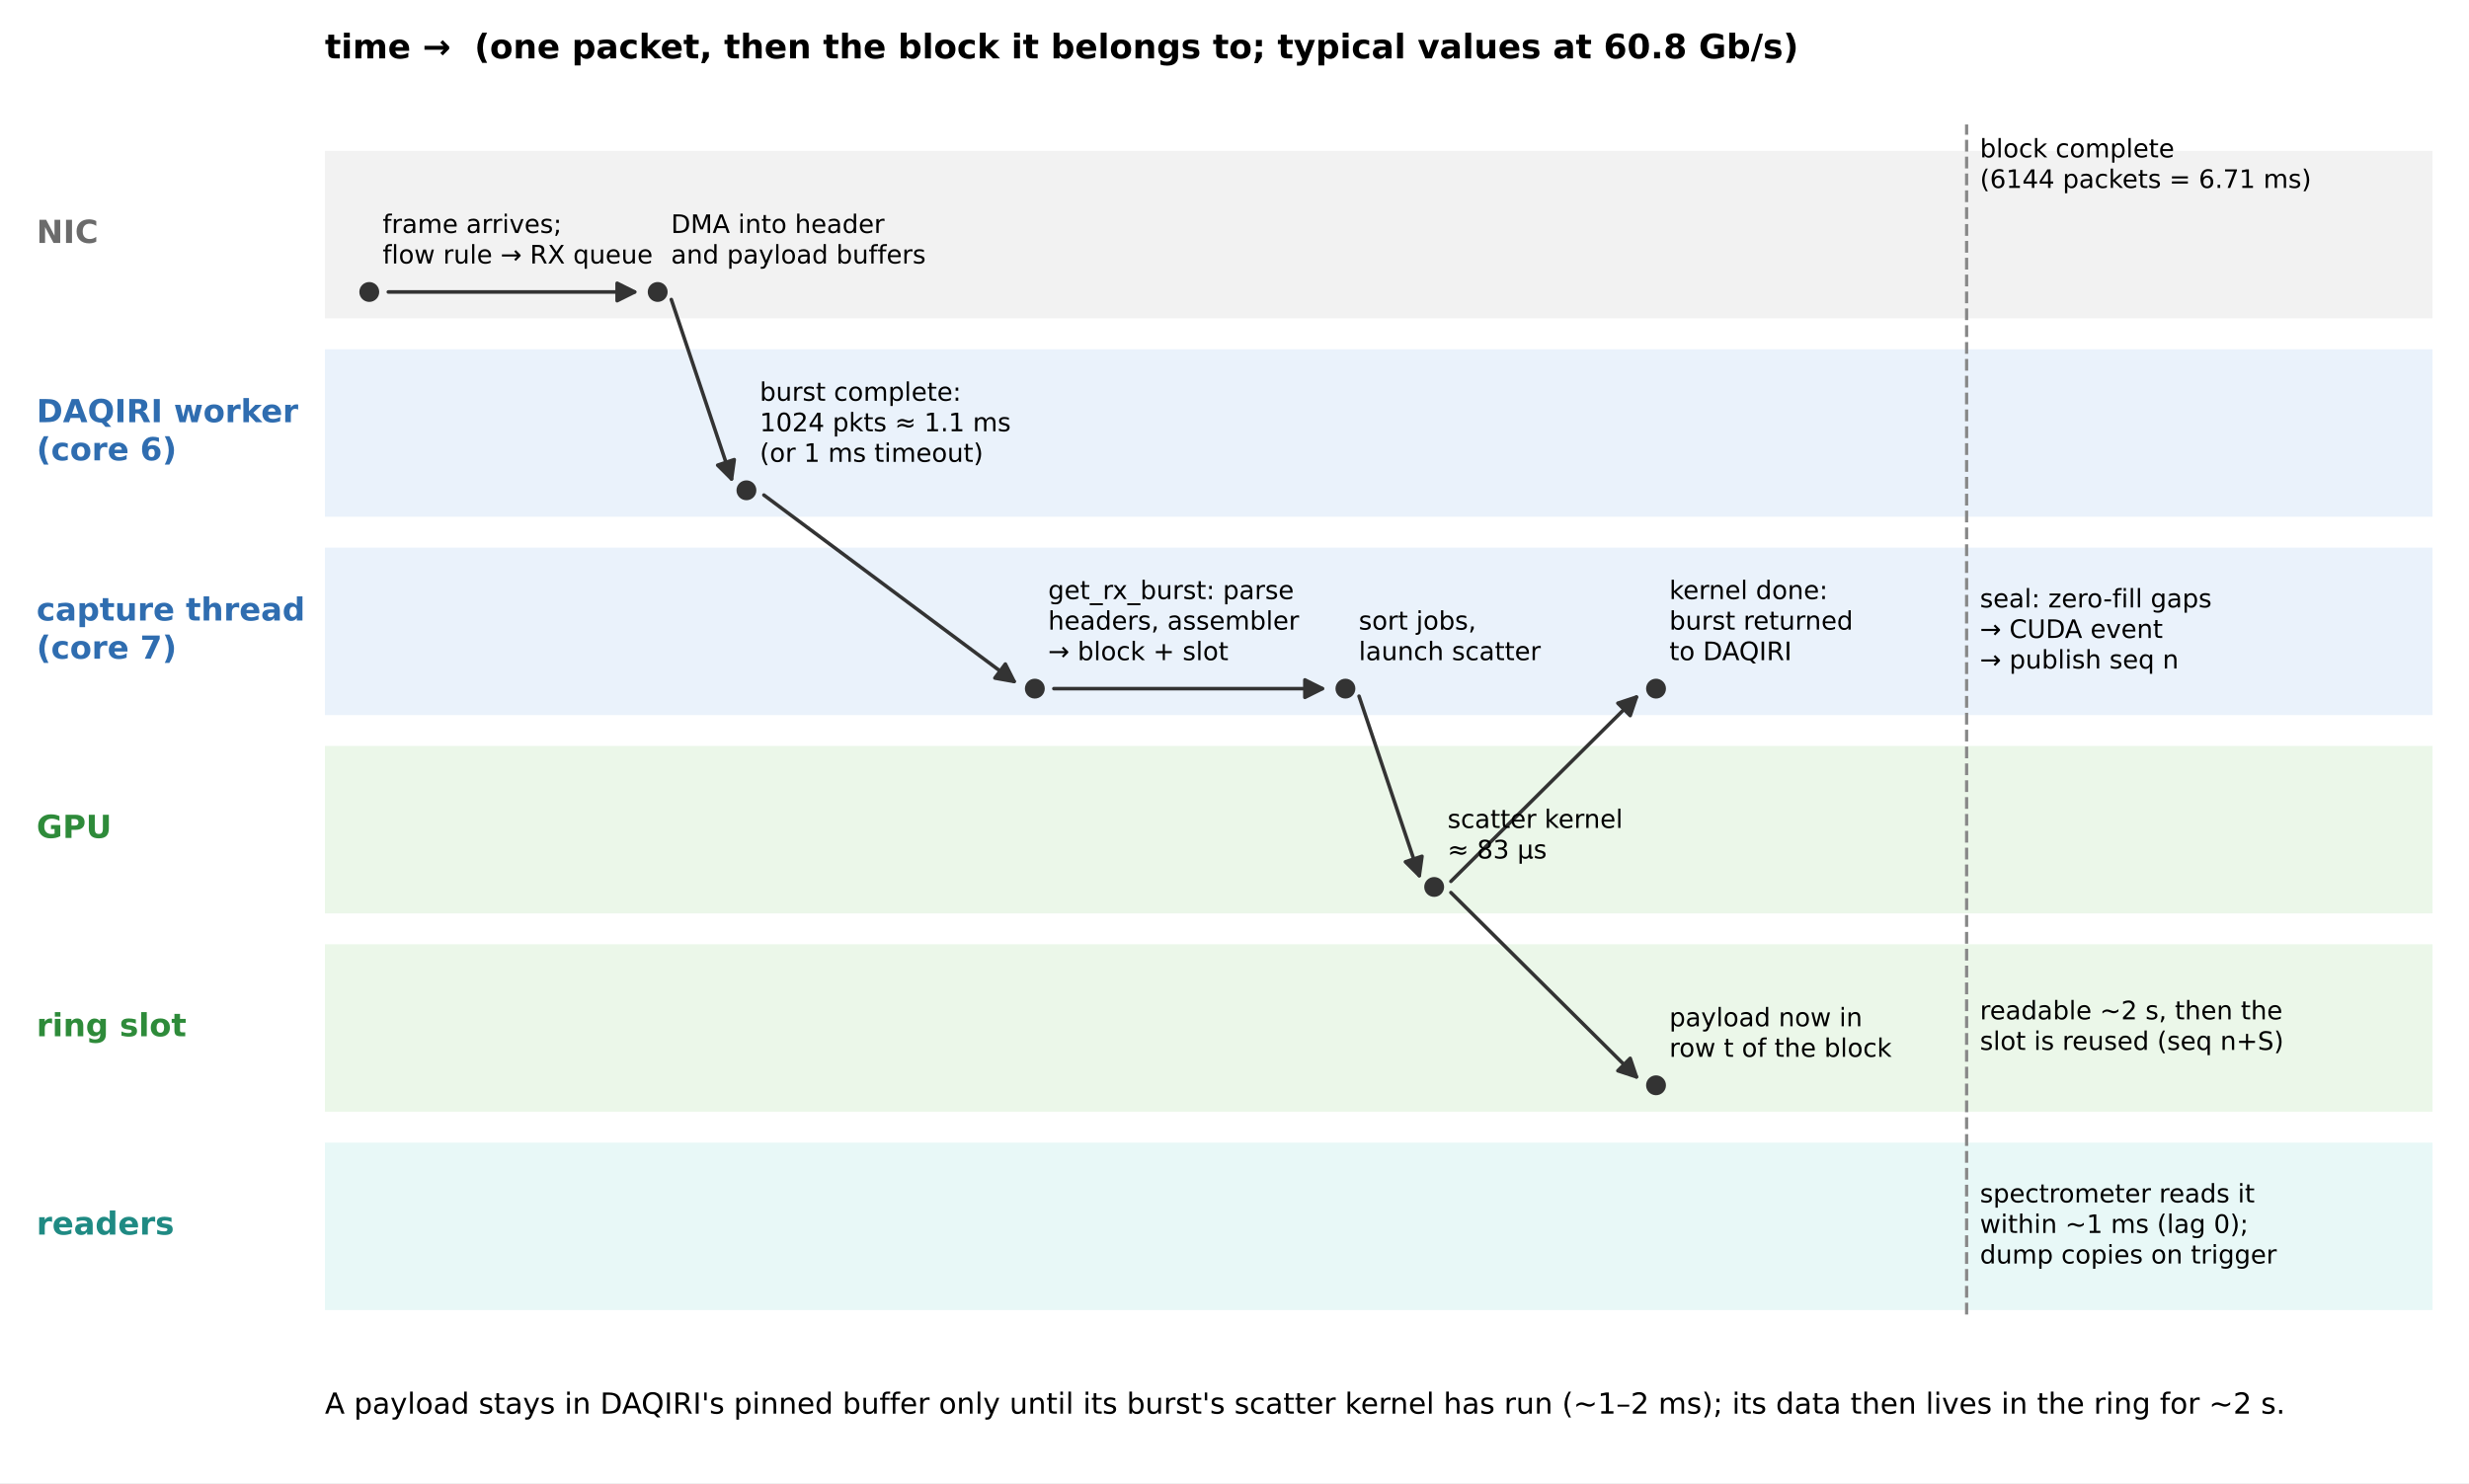
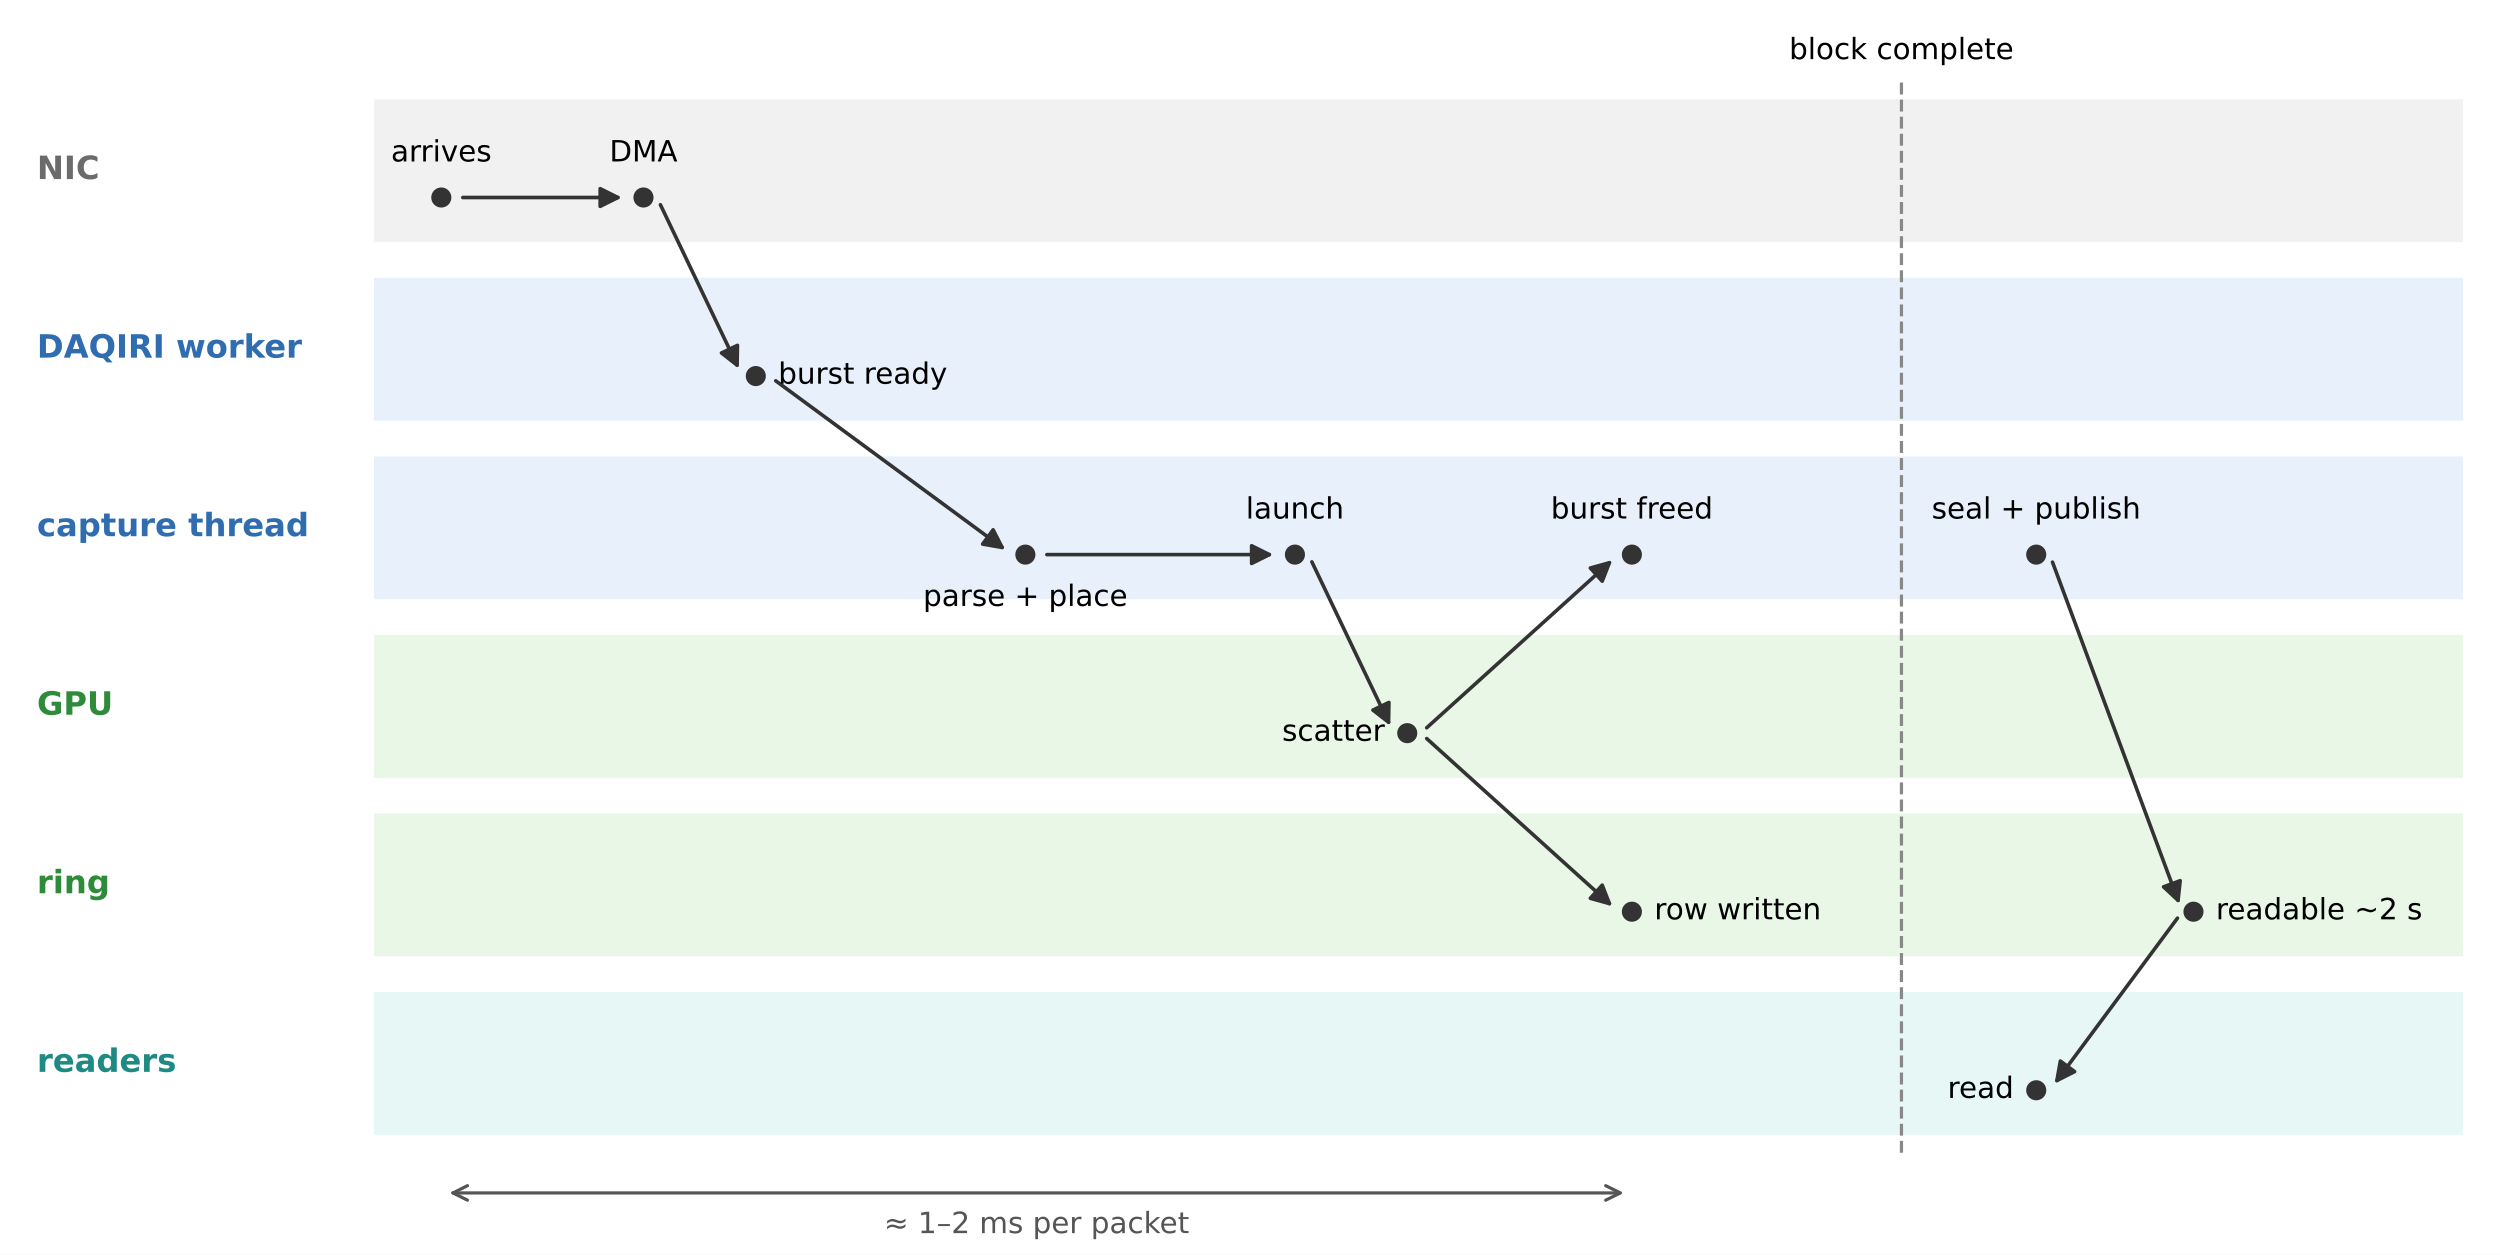
- <svg xmlns="http://www.w3.org/2000/svg" xmlns:xlink="http://www.w3.org/1999/xlink" xml:space="preserve" width="621pt" height="373.104pt" viewBox="0 0 621 373.104" version="1.1">
+ <svg xmlns="http://www.w3.org/2000/svg" xmlns:xlink="http://www.w3.org/1999/xlink" xml:space="preserve" width="621pt" height="311.656pt" viewBox="0 0 621 311.656" version="1.1">
  <defs>
    <style type="text/css">*{stroke-linejoin: round; stroke-linecap: butt}</style>
  </defs>
  <g id="figure_1">
    <g id="patch_1">
-       <path d="M 0 373.104  L 621 373.104  L 621 0  L 0 0  z " style="fill: #ffffff" />
+       <path d="M 0 311.656  L 621 311.656  L 621 0  L 0 0  z " style="fill: #ffffff" />
    </g>
    <g id="axes_1">
      <g id="patch_2">
-         <path d="M 81.72 80.107  L 611.82 80.107  L 611.82 37.973  L 81.72 37.973  z " clip-path="url(#p3d0b0a9926)" style="fill: #e6e6e6; opacity: 0.5" />
+         <path d="M 92.88 60.149  L 611.82 60.149  L 611.82 24.667  L 92.88 24.667  z " clip-path="url(#pefe780c2f2)" style="fill: #e6e6e6; opacity: 0.55" />
      </g>
      <g id="patch_3">
-         <path d="M 81.72 130.003  L 611.82 130.003  L 611.82 87.869  L 81.72 87.869  z " clip-path="url(#p3d0b0a9926)" style="fill: #d6e6f7; opacity: 0.5" />
+         <path d="M 92.88 104.501  L 611.82 104.501  L 611.82 69.019  L 92.88 69.019  z " clip-path="url(#pefe780c2f2)" style="fill: #d6e6f7; opacity: 0.55" />
      </g>
      <g id="patch_4">
-         <path d="M 81.72 179.899  L 611.82 179.899  L 611.82 137.765  L 81.72 137.765  z " clip-path="url(#p3d0b0a9926)" style="fill: #d6e6f7; opacity: 0.5" />
+         <path d="M 92.88 148.853  L 611.82 148.853  L 611.82 113.371  L 92.88 113.371  z " clip-path="url(#pefe780c2f2)" style="fill: #d6e6f7; opacity: 0.55" />
      </g>
      <g id="patch_5">
-         <path d="M 81.72 229.795  L 611.82 229.795  L 611.82 187.661  L 81.72 187.661  z " clip-path="url(#p3d0b0a9926)" style="fill: #d7f0d4; opacity: 0.5" />
+         <path d="M 92.88 193.205  L 611.82 193.205  L 611.82 157.723  L 92.88 157.723  z " clip-path="url(#pefe780c2f2)" style="fill: #d7f0d4; opacity: 0.55" />
      </g>
      <g id="patch_6">
-         <path d="M 81.72 279.691  L 611.82 279.691  L 611.82 237.557  L 81.72 237.557  z " clip-path="url(#p3d0b0a9926)" style="fill: #d7f0d4; opacity: 0.5" />
+         <path d="M 92.88 237.557  L 611.82 237.557  L 611.82 202.075  L 92.88 202.075  z " clip-path="url(#pefe780c2f2)" style="fill: #d7f0d4; opacity: 0.55" />
      </g>
      <g id="patch_7">
-         <path d="M 81.72 329.587  L 611.82 329.587  L 611.82 287.453  L 81.72 287.453  z " clip-path="url(#p3d0b0a9926)" style="fill: #d2f1ef; opacity: 0.5" />
+         <path d="M 92.88 281.909  L 611.82 281.909  L 611.82 246.427  L 92.88 246.427  z " clip-path="url(#pefe780c2f2)" style="fill: #d2f1ef; opacity: 0.55" />
      </g>
      <g id="patch_8">
-         <path d="M 97.669 73.454  Q 129.148 73.454 159.621 73.454  " clip-path="url(#p3d0b0a9926)" style="fill: none; stroke: #333333; stroke-width: 0.9; stroke-linecap: round" />
-         <path d="M 155.221 71.254  L 159.621 73.454  L 155.221 75.654  z " clip-path="url(#p3d0b0a9926)" style="fill: #333333; stroke: #333333; stroke-width: 0.9; stroke-linecap: round" />
+         <path d="M 114.968 49.061  Q 134.73 49.061 153.486 49.061  " clip-path="url(#pefe780c2f2)" style="fill: none; stroke: #333333; stroke-width: 0.9; stroke-linecap: round" />
+         <path d="M 149.086 46.861  L 153.486 49.061  L 149.086 51.261  z " clip-path="url(#pefe780c2f2)" style="fill: #333333; stroke: #333333; stroke-width: 0.9; stroke-linecap: round" />
      </g>
      <g id="patch_9">
-         <path d="M 168.847 75.352  Q 176.58 98.403 183.994 120.501  " clip-path="url(#p3d0b0a9926)" style="fill: none; stroke: #333333; stroke-width: 0.9; stroke-linecap: round" />
-         <path d="M 184.68 115.63  L 183.994 120.501  L 180.509 117.029  z " clip-path="url(#p3d0b0a9926)" style="fill: #333333; stroke: #333333; stroke-width: 0.9; stroke-linecap: round" />
+         <path d="M 164.051 50.866  Q 173.79 71.237 183.095 90.7  " clip-path="url(#pefe780c2f2)" style="fill: none; stroke: #333333; stroke-width: 0.9; stroke-linecap: round" />
+         <path d="M 183.182 85.782  L 183.095 90.7  L 179.212 87.679  z " clip-path="url(#pefe780c2f2)" style="fill: #333333; stroke: #333333; stroke-width: 0.9; stroke-linecap: round" />
      </g>
      <g id="patch_10">
-         <path d="M 192.134 124.546  Q 224.008 148.297 255.076 171.447  " clip-path="url(#p3d0b0a9926)" style="fill: none; stroke: #333333; stroke-width: 0.9; stroke-linecap: round" />
-         <path d="M 252.862 167.054  L 255.076 171.447  L 250.233 170.582  z " clip-path="url(#p3d0b0a9926)" style="fill: #333333; stroke: #333333; stroke-width: 0.9; stroke-linecap: round" />
+         <path d="M 192.695 94.596  Q 221.22 115.589 248.934 135.985  " clip-path="url(#pefe780c2f2)" style="fill: none; stroke: #333333; stroke-width: 0.9; stroke-linecap: round" />
+         <path d="M 246.694 131.605  L 248.934 135.985  L 244.086 135.149  z " clip-path="url(#pefe780c2f2)" style="fill: #333333; stroke: #333333; stroke-width: 0.9; stroke-linecap: round" />
      </g>
      <g id="patch_11">
-         <path d="M 265.067 173.246  Q 299.337 173.246 332.602 173.246  " clip-path="url(#p3d0b0a9926)" style="fill: none; stroke: #333333; stroke-width: 0.9; stroke-linecap: round" />
-         <path d="M 328.202 171.046  L 332.602 173.246  L 328.202 175.446  z " clip-path="url(#p3d0b0a9926)" style="fill: #333333; stroke: #333333; stroke-width: 0.9; stroke-linecap: round" />
+         <path d="M 260.045 137.765  Q 288.178 137.765 315.304 137.765  " clip-path="url(#pefe780c2f2)" style="fill: none; stroke: #333333; stroke-width: 0.9; stroke-linecap: round" />
+         <path d="M 310.904 135.565  L 315.304 137.765  L 310.904 139.965  z " clip-path="url(#pefe780c2f2)" style="fill: #333333; stroke: #333333; stroke-width: 0.9; stroke-linecap: round" />
      </g>
      <g id="patch_12">
-         <path d="M 341.827 175.144  Q 349.56 198.195 356.974 220.293  " clip-path="url(#p3d0b0a9926)" style="fill: none; stroke: #333333; stroke-width: 0.9; stroke-linecap: round" />
-         <path d="M 357.66 215.422  L 356.974 220.293  L 353.489 216.821  z " clip-path="url(#p3d0b0a9926)" style="fill: #333333; stroke: #333333; stroke-width: 0.9; stroke-linecap: round" />
+         <path d="M 325.871 139.57  Q 335.61 159.941 344.915 179.404  " clip-path="url(#pefe780c2f2)" style="fill: none; stroke: #333333; stroke-width: 0.9; stroke-linecap: round" />
+         <path d="M 345.002 174.486  L 344.915 179.404  L 341.032 176.383  z " clip-path="url(#pefe780c2f2)" style="fill: #333333; stroke: #333333; stroke-width: 0.9; stroke-linecap: round" />
      </g>
      <g id="patch_13">
-         <path d="M 364.929 221.732  Q 388.619 198.195 411.595 175.367  " clip-path="url(#p3d0b0a9926)" style="fill: none; stroke: #333333; stroke-width: 0.9; stroke-linecap: round" />
-         <path d="M 406.923 176.908  L 411.595 175.367  L 410.025 180.029  z " clip-path="url(#p3d0b0a9926)" style="fill: #333333; stroke: #333333; stroke-width: 0.9; stroke-linecap: round" />
+         <path d="M 354.392 180.777  Q 377.459 159.942 399.78 139.781  " clip-path="url(#pefe780c2f2)" style="fill: none; stroke: #333333; stroke-width: 0.9; stroke-linecap: round" />
+         <path d="M 395.04 141.097  L 399.78 139.781  L 397.989 144.363  z " clip-path="url(#pefe780c2f2)" style="fill: #333333; stroke: #333333; stroke-width: 0.9; stroke-linecap: round" />
      </g>
      <g id="patch_14">
-         <path d="M 364.929 224.552  Q 388.619 248.09 411.595 270.918  " clip-path="url(#p3d0b0a9926)" style="fill: none; stroke: #333333; stroke-width: 0.9; stroke-linecap: round" />
-         <path d="M 410.025 266.256  L 411.595 270.918  L 406.923 269.377  z " clip-path="url(#p3d0b0a9926)" style="fill: #333333; stroke: #333333; stroke-width: 0.9; stroke-linecap: round" />
+         <path d="M 354.392 183.457  Q 377.459 204.292 399.78 224.453  " clip-path="url(#pefe780c2f2)" style="fill: none; stroke: #333333; stroke-width: 0.9; stroke-linecap: round" />
+         <path d="M 397.989 219.871  L 399.78 224.453  L 395.04 223.136  z " clip-path="url(#pefe780c2f2)" style="fill: #333333; stroke: #333333; stroke-width: 0.9; stroke-linecap: round" />
+       </g>
+       <g id="patch_15">
+         <path d="M 509.844 139.641  Q 525.609 182.118 541.025 223.652  " clip-path="url(#pefe780c2f2)" style="fill: none; stroke: #333333; stroke-width: 0.9; stroke-linecap: round" />
+         <path d="M 541.556 218.762  L 541.025 223.652  L 537.431 220.292  z " clip-path="url(#pefe780c2f2)" style="fill: #333333; stroke: #333333; stroke-width: 0.9; stroke-linecap: round" />
+       </g>
+       <g id="patch_16">
+         <path d="M 540.878 228.074  Q 525.609 248.645 510.939 268.408  " clip-path="url(#pefe780c2f2)" style="fill: none; stroke: #333333; stroke-width: 0.9; stroke-linecap: round" />
+         <path d="M 515.328 266.186  L 510.939 268.408  L 511.795 263.564  z " clip-path="url(#pefe780c2f2)" style="fill: #333333; stroke: #333333; stroke-width: 0.9; stroke-linecap: round" />
      </g>
      <g id="line2d_1">
        <defs>
-           <path id="m75c6d29dd4" d="M 0 2  C 0.53 2 1.039 1.789 1.414 1.414  C 1.789 1.039 2 0.53 2 0  C 2 -0.53 1.789 -1.039 1.414 -1.414  C 1.039 -1.789 0.53 -2 0 -2  C -0.53 -2 -1.039 -1.789 -1.414 -1.414  C -1.789 -1.039 -2 -0.53 -2 0  C -2 0.53 -1.789 1.039 -1.414 1.414  C -1.039 1.789 -0.53 2 0 2  z " style="stroke: #333333" />
+           <path id="m5e5f7e23c5" d="M 0 2  C 0.53 2 1.039 1.789 1.414 1.414  C 1.789 1.039 2 0.53 2 0  C 2 -0.53 1.789 -1.039 1.414 -1.414  C 1.039 -1.789 0.53 -2 0 -2  C -0.53 -2 -1.039 -1.789 -1.414 -1.414  C -1.789 -1.039 -2 -0.53 -2 0  C -2 0.53 -1.789 1.039 -1.414 1.414  C -1.039 1.789 -0.53 2 0 2  z " style="stroke: #333333" />
        </defs>
-         <g clip-path="url(#p3d0b0a9926)">
-           <use xlink:href="#m75c6d29dd4" x="92.88" y="73.454" style="fill: #333333; stroke: #333333" />
+         <g clip-path="url(#pefe780c2f2)">
+           <use xlink:href="#m5e5f7e23c5" x="109.62" y="49.061" style="fill: #333333; stroke: #333333" />
        </g>
      </g>
      <g id="line2d_2">
-         <g clip-path="url(#p3d0b0a9926)">
-           <use xlink:href="#m75c6d29dd4" x="165.42" y="73.454" style="fill: #333333; stroke: #333333" />
+         <g clip-path="url(#pefe780c2f2)">
+           <use xlink:href="#m5e5f7e23c5" x="159.84" y="49.061" style="fill: #333333; stroke: #333333" />
        </g>
      </g>
      <g id="line2d_3">
-         <g clip-path="url(#p3d0b0a9926)">
-           <use xlink:href="#m75c6d29dd4" x="187.74" y="123.35" style="fill: #333333; stroke: #333333" />
+         <g clip-path="url(#pefe780c2f2)">
+           <use xlink:href="#m5e5f7e23c5" x="187.74" y="93.413" style="fill: #333333; stroke: #333333" />
        </g>
      </g>
      <g id="line2d_4">
-         <g clip-path="url(#p3d0b0a9926)">
-           <use xlink:href="#m75c6d29dd4" x="260.28" y="173.246" style="fill: #333333; stroke: #333333" />
+         <g clip-path="url(#pefe780c2f2)">
+           <use xlink:href="#m5e5f7e23c5" x="254.7" y="137.765" style="fill: #333333; stroke: #333333" />
        </g>
      </g>
      <g id="line2d_5">
-         <g clip-path="url(#p3d0b0a9926)">
-           <use xlink:href="#m75c6d29dd4" x="338.4" y="173.246" style="fill: #333333; stroke: #333333" />
+         <g clip-path="url(#pefe780c2f2)">
+           <use xlink:href="#m5e5f7e23c5" x="321.66" y="137.765" style="fill: #333333; stroke: #333333" />
        </g>
      </g>
      <g id="line2d_6">
-         <g clip-path="url(#p3d0b0a9926)">
-           <use xlink:href="#m75c6d29dd4" x="360.72" y="223.142" style="fill: #333333; stroke: #333333" />
+         <g clip-path="url(#pefe780c2f2)">
+           <use xlink:href="#m5e5f7e23c5" x="349.56" y="182.117" style="fill: #333333; stroke: #333333" />
        </g>
      </g>
      <g id="line2d_7">
-         <g clip-path="url(#p3d0b0a9926)">
-           <use xlink:href="#m75c6d29dd4" x="416.52" y="173.246" style="fill: #333333; stroke: #333333" />
+         <g clip-path="url(#pefe780c2f2)">
+           <use xlink:href="#m5e5f7e23c5" x="405.36" y="137.765" style="fill: #333333; stroke: #333333" />
        </g>
      </g>
      <g id="line2d_8">
-         <g clip-path="url(#p3d0b0a9926)">
-           <use xlink:href="#m75c6d29dd4" x="416.52" y="273.038" style="fill: #333333; stroke: #333333" />
+         <g clip-path="url(#pefe780c2f2)">
+           <use xlink:href="#m5e5f7e23c5" x="405.36" y="226.469" style="fill: #333333; stroke: #333333" />
        </g>
      </g>
      <g id="line2d_9">
-         <path d="M 494.64 330.696  L 494.64 31.32  " clip-path="url(#p3d0b0a9926)" style="fill: none; stroke-dasharray: 2.96,1.28; stroke-dashoffset: 0; stroke: #888888; stroke-width: 0.8" />
+         <path d="M 472.32 286.344  L 472.32 20.232  " clip-path="url(#pefe780c2f2)" style="fill: none; stroke-dasharray: 2.96,1.28; stroke-dashoffset: 0; stroke: #888888; stroke-width: 0.8" />
+       </g>
+       <g id="line2d_10">
+         <g clip-path="url(#pefe780c2f2)">
+           <use xlink:href="#m5e5f7e23c5" x="505.8" y="137.765" style="fill: #333333; stroke: #333333" />
+         </g>
+       </g>
+       <g id="line2d_11">
+         <g clip-path="url(#pefe780c2f2)">
+           <use xlink:href="#m5e5f7e23c5" x="544.86" y="226.469" style="fill: #333333; stroke: #333333" />
+         </g>
+       </g>
+       <g id="line2d_12">
+         <g clip-path="url(#pefe780c2f2)">
+           <use xlink:href="#m5e5f7e23c5" x="505.8" y="270.821" style="fill: #333333; stroke: #333333" />
+         </g>
      </g>
      <g id="text_1">
-         <text style="font-weight: 700; font-size: 8px; font-family: 'DejaVu Sans'; text-anchor: start; fill: #6b6b6b" x="9.18" y="61.118" transform="rotate(-0 9.18 61.11812)">NIC</text>
+         <text style="font-weight: 700; font-size: 8px; font-family: 'DejaVu Sans'; text-anchor: start; fill: #6b6b6b" x="9.18" y="44.486" transform="rotate(-0 9.18 44.48613)">NIC</text>
      </g>
      <g id="text_2">
-         <text style="font-weight: 700; font-size: 8px; font-family: 'DejaVu Sans'; fill: #2f6db0" transform="translate(9.18 106.2137)">DAQIRI worker</text>
-         <text style="font-weight: 700; font-size: 8px; font-family: 'DejaVu Sans'; fill: #2f6db0" transform="translate(9.18 115.8152)">(core 6)</text>
+         <text style="font-weight: 700; font-size: 8px; font-family: 'DejaVu Sans'; text-anchor: start; fill: #2f6db0" x="9.18" y="88.838" transform="rotate(-0 9.18 88.83844)">DAQIRI worker</text>
      </g>
      <g id="text_3">
-         <text style="font-weight: 700; font-size: 8px; font-family: 'DejaVu Sans'; fill: #2f6db0" transform="translate(9.18 156.1097)">capture thread</text>
-         <text style="font-weight: 700; font-size: 8px; font-family: 'DejaVu Sans'; fill: #2f6db0" transform="translate(9.18 165.7112)">(core 7)</text>
+         <text style="font-weight: 700; font-size: 8px; font-family: 'DejaVu Sans'; text-anchor: start; fill: #2f6db0" x="9.18" y="133.19" transform="rotate(-0 9.18 133.1904)">capture thread</text>
      </g>
      <g id="text_4">
-         <text style="font-weight: 700; font-size: 8px; font-family: 'DejaVu Sans'; text-anchor: start; fill: #2e8b3a" x="9.18" y="210.806" transform="rotate(-0 9.18 210.8061)">GPU</text>
+         <text style="font-weight: 700; font-size: 8px; font-family: 'DejaVu Sans'; text-anchor: start; fill: #2e8b3a" x="9.18" y="177.542" transform="rotate(-0 9.18 177.5421)">GPU</text>
      </g>
      <g id="text_5">
-         <text style="font-weight: 700; font-size: 8px; font-family: 'DejaVu Sans'; text-anchor: start; fill: #2e8b3a" x="9.18" y="260.702" transform="rotate(-0 9.18 260.7024)">ring slot</text>
+         <text style="font-weight: 700; font-size: 8px; font-family: 'DejaVu Sans'; text-anchor: start; fill: #2e8b3a" x="9.18" y="221.894" transform="rotate(-0 9.18 221.8944)">ring</text>
      </g>
      <g id="text_6">
-         <text style="font-weight: 700; font-size: 8px; font-family: 'DejaVu Sans'; text-anchor: start; fill: #1f8a83" x="9.18" y="310.598" transform="rotate(-0 9.18 310.5984)">readers</text>
+         <text style="font-weight: 700; font-size: 8px; font-family: 'DejaVu Sans'; text-anchor: start; fill: #1f8a83" x="9.18" y="266.246" transform="rotate(-0 9.18 266.2464)">readers</text>
      </g>
      <g id="text_7">
-         <text style="font-weight: 700; font-size: 8.5px; font-family: 'DejaVu Sans'; text-anchor: start" x="81.72" y="14.688" transform="rotate(-0 81.72 14.688)">time →  (one packet, then the block it belongs to; typical values at 60.8 Gb/s)</text>
+         <text style="font-size: 7.3px; font-family: 'DejaVu Sans'; text-anchor: middle" x="109.62" y="40.1" transform="rotate(-0 109.62 40.09989)">arrives</text>
      </g>
      <g id="text_8">
-         <text style="font-size: 6.4px; font-family: 'DejaVu Sans'" transform="translate(96.228 58.60493)">frame arrives;</text>
-         <text style="font-size: 6.4px; font-family: 'DejaVu Sans'" transform="translate(96.228 66.28668)">flow rule → RX queue</text>
+         <text style="font-size: 7.3px; font-family: 'DejaVu Sans'; text-anchor: middle" x="159.84" y="40.1" transform="rotate(-0 159.84 40.09989)">DMA</text>
      </g>
      <g id="text_9">
-         <text style="font-size: 6.4px; font-family: 'DejaVu Sans'" transform="translate(168.768 58.60493)">DMA into header</text>
-         <text style="font-size: 6.4px; font-family: 'DejaVu Sans'" transform="translate(168.768 66.28668)">and payload buffers</text>
+         <text style="font-size: 7.3px; font-family: 'DejaVu Sans'; text-anchor: start" x="193.32" y="95.309" transform="rotate(-0 193.32 95.30937)">burst ready</text>
      </g>
      <g id="text_10">
-         <text style="font-size: 6.4px; font-family: 'DejaVu Sans'" transform="translate(191.088 100.8192)">burst complete:</text>
-         <text style="font-size: 6.4px; font-family: 'DejaVu Sans'" transform="translate(191.088 108.5009)">1024 pkts ≈ 1.1 ms</text>
-         <text style="font-size: 6.4px; font-family: 'DejaVu Sans'" transform="translate(191.088 116.1827)">(or 1 ms timeout)</text>
+         <text style="font-size: 7.3px; font-family: 'DejaVu Sans'; text-anchor: middle" x="254.7" y="150.519" transform="rotate(-0 254.7 150.5189)">parse + place</text>
      </g>
      <g id="text_11">
-         <text style="font-size: 6.4px; font-family: 'DejaVu Sans'" transform="translate(263.628 150.7152)">get_rx_burst: parse</text>
-         <text style="font-size: 6.4px; font-family: 'DejaVu Sans'" transform="translate(263.628 158.3969)">headers, assembler</text>
-         <text style="font-size: 6.4px; font-family: 'DejaVu Sans'" transform="translate(263.628 166.0787)">→ block + slot</text>
+         <text style="font-size: 7.3px; font-family: 'DejaVu Sans'; text-anchor: middle" x="321.66" y="128.804" transform="rotate(-0 321.66 128.8039)">launch</text>
      </g>
      <g id="text_12">
-         <text style="font-size: 6.4px; font-family: 'DejaVu Sans'" transform="translate(341.748 158.3969)">sort jobs,</text>
-         <text style="font-size: 6.4px; font-family: 'DejaVu Sans'" transform="translate(341.748 166.0787)">launch scatter</text>
+         <text style="font-size: 7.3px; font-family: 'DejaVu Sans'; text-anchor: end" x="343.98" y="184.013" transform="rotate(-0 343.98 184.0131)">scatter</text>
      </g>
      <g id="text_13">
-         <text style="font-size: 6.4px; font-family: 'DejaVu Sans'" transform="translate(364.068 208.2934)">scatter kernel</text>
-         <text style="font-size: 6.4px; font-family: 'DejaVu Sans'" transform="translate(364.068 215.9747)">≈ 83 µs</text>
+         <text style="font-size: 7.3px; font-family: 'DejaVu Sans'; text-anchor: middle" x="405.36" y="128.804" transform="rotate(-0 405.36 128.8039)">burst freed</text>
      </g>
      <g id="text_14">
-         <text style="font-size: 6.4px; font-family: 'DejaVu Sans'" transform="translate(419.868 150.7157)">kernel done:</text>
-         <text style="font-size: 6.4px; font-family: 'DejaVu Sans'" transform="translate(419.868 158.3974)">burst returned</text>
-         <text style="font-size: 6.4px; font-family: 'DejaVu Sans'" transform="translate(419.868 166.0787)">to DAQIRI</text>
+         <text style="font-size: 7.3px; font-family: 'DejaVu Sans'; text-anchor: start" x="410.94" y="228.365" transform="rotate(-0 410.94 228.3654)">row written</text>
      </g>
      <g id="text_15">
-         <text style="font-size: 6.4px; font-family: 'DejaVu Sans'" transform="translate(419.868 258.1889)">payload now in</text>
-         <text style="font-size: 6.4px; font-family: 'DejaVu Sans'" transform="translate(419.868 265.8707)">row t of the block</text>
+         <text style="font-size: 7.3px; font-family: 'DejaVu Sans'; text-anchor: middle" x="472.32" y="14.688" transform="rotate(-0 472.32 14.688)">block complete</text>
      </g>
      <g id="text_16">
-         <text style="font-size: 6.4px; font-family: 'DejaVu Sans'" transform="translate(497.988 39.59562)">block complete</text>
-         <text style="font-size: 6.4px; font-family: 'DejaVu Sans'" transform="translate(497.988 47.27737)">(6144 packets = 6.71 ms)</text>
+         <text style="font-size: 7.3px; font-family: 'DejaVu Sans'; text-anchor: middle" x="505.8" y="128.804" transform="rotate(-0 505.8 128.8039)">seal + publish</text>
      </g>
      <g id="text_17">
-         <text style="font-size: 6.4px; font-family: 'DejaVu Sans'" transform="translate(497.988 152.8133)">seal: zero-fill gaps</text>
-         <text style="font-size: 6.4px; font-family: 'DejaVu Sans'" transform="translate(497.988 160.4945)">→ CUDA event</text>
-         <text style="font-size: 6.4px; font-family: 'DejaVu Sans'" transform="translate(497.988 168.1763)">→ publish seq n</text>
+         <text style="font-size: 7.3px; font-family: 'DejaVu Sans'; text-anchor: start" x="550.44" y="228.365" transform="rotate(-0 550.44 228.3654)">readable ~2 s</text>
      </g>
      <g id="text_18">
-         <text style="font-size: 6.4px; font-family: 'DejaVu Sans'" transform="translate(497.988 256.4459)">readable ~2 s, then the</text>
-         <text style="font-size: 6.4px; font-family: 'DejaVu Sans'" transform="translate(497.988 264.1276)">slot is reused (seq n+S)</text>
+         <text style="font-size: 7.3px; font-family: 'DejaVu Sans'; text-anchor: end" x="500.22" y="272.717" transform="rotate(-0 500.22 272.7174)">read</text>
+       </g>
+       <g id="patch_17">
+         <path d="M 112.514 296.323  Q 257.488 296.323 402.462 296.323  " style="fill: none; stroke: #555555; stroke-width: 0.8; stroke-linecap: round" />
+         <path d="M 116.114 298.123  L 112.514 296.323  L 116.114 294.523  " style="fill: none; stroke: #555555; stroke-width: 0.8; stroke-linecap: round" />
+         <path d="M 398.862 294.523  L 402.462 296.323  L 398.862 298.123  " style="fill: none; stroke: #555555; stroke-width: 0.8; stroke-linecap: round" />
      </g>
      <g id="text_19">
-         <text style="font-size: 6.4px; font-family: 'DejaVu Sans'" transform="translate(497.988 302.501)">spectrometer reads it</text>
-         <text style="font-size: 6.4px; font-family: 'DejaVu Sans'" transform="translate(497.988 310.1827)">within ~1 ms (lag 0);</text>
-         <text style="font-size: 6.4px; font-family: 'DejaVu Sans'" transform="translate(497.988 317.8645)">dump copies on trigger</text>
-       </g>
-       <g id="text_20">
-         <text style="font-size: 7.3px; font-family: 'DejaVu Sans'; text-anchor: start" x="81.72" y="355.644" transform="rotate(-0 81.72 355.644)">A payload stays in DAQIRI's pinned buffer only until its burst's scatter kernel has run (~1–2 ms); its data then lives in the ring for ~2 s.</text>
+         <text style="font-size: 7.3px; font-family: 'DejaVu Sans'; text-anchor: middle; fill: #555555" x="257.49" y="306.302" transform="rotate(-0 257.49 306.3024)">≈ 1–2 ms per packet</text>
      </g>
    </g>
  </g>
  <defs>
-     <clipPath id="p3d0b0a9926">
-       <rect x="3.6" y="3.6" width="613.8" height="365.904" />
+     <clipPath id="pefe780c2f2">
+       <rect x="3.6" y="3.6" width="613.8" height="299.376" />
    </clipPath>
  </defs>
</svg>
